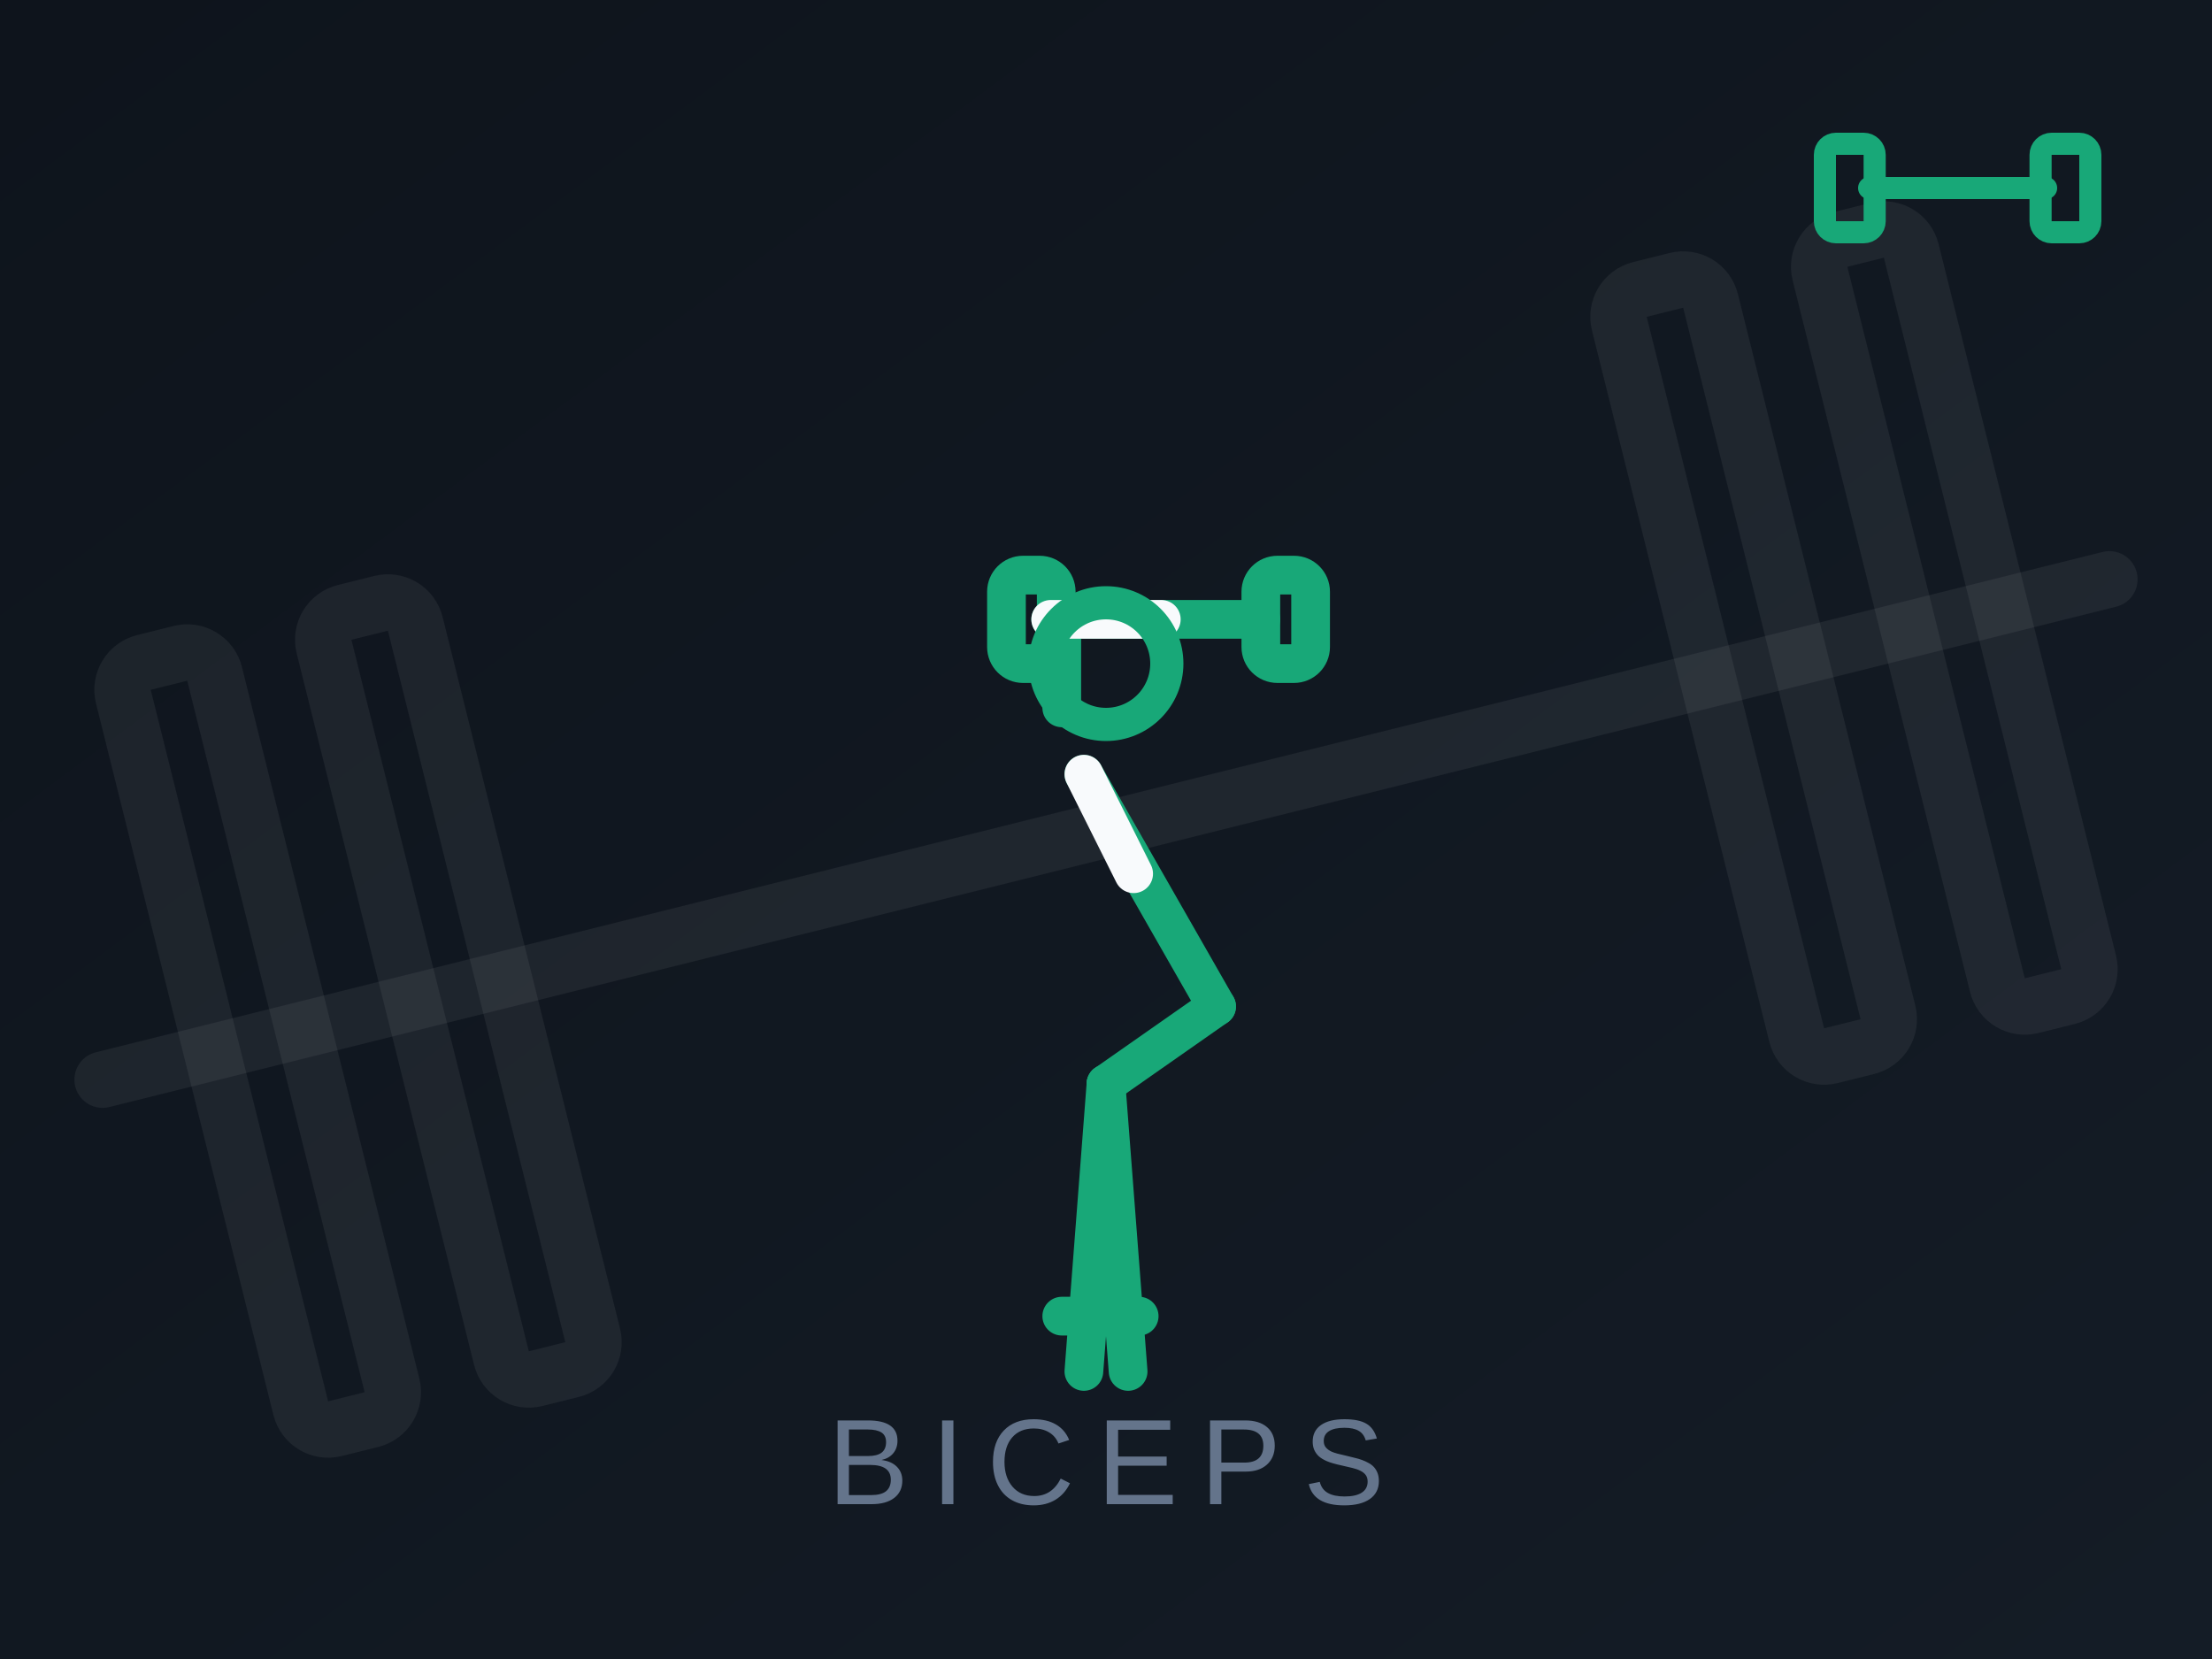
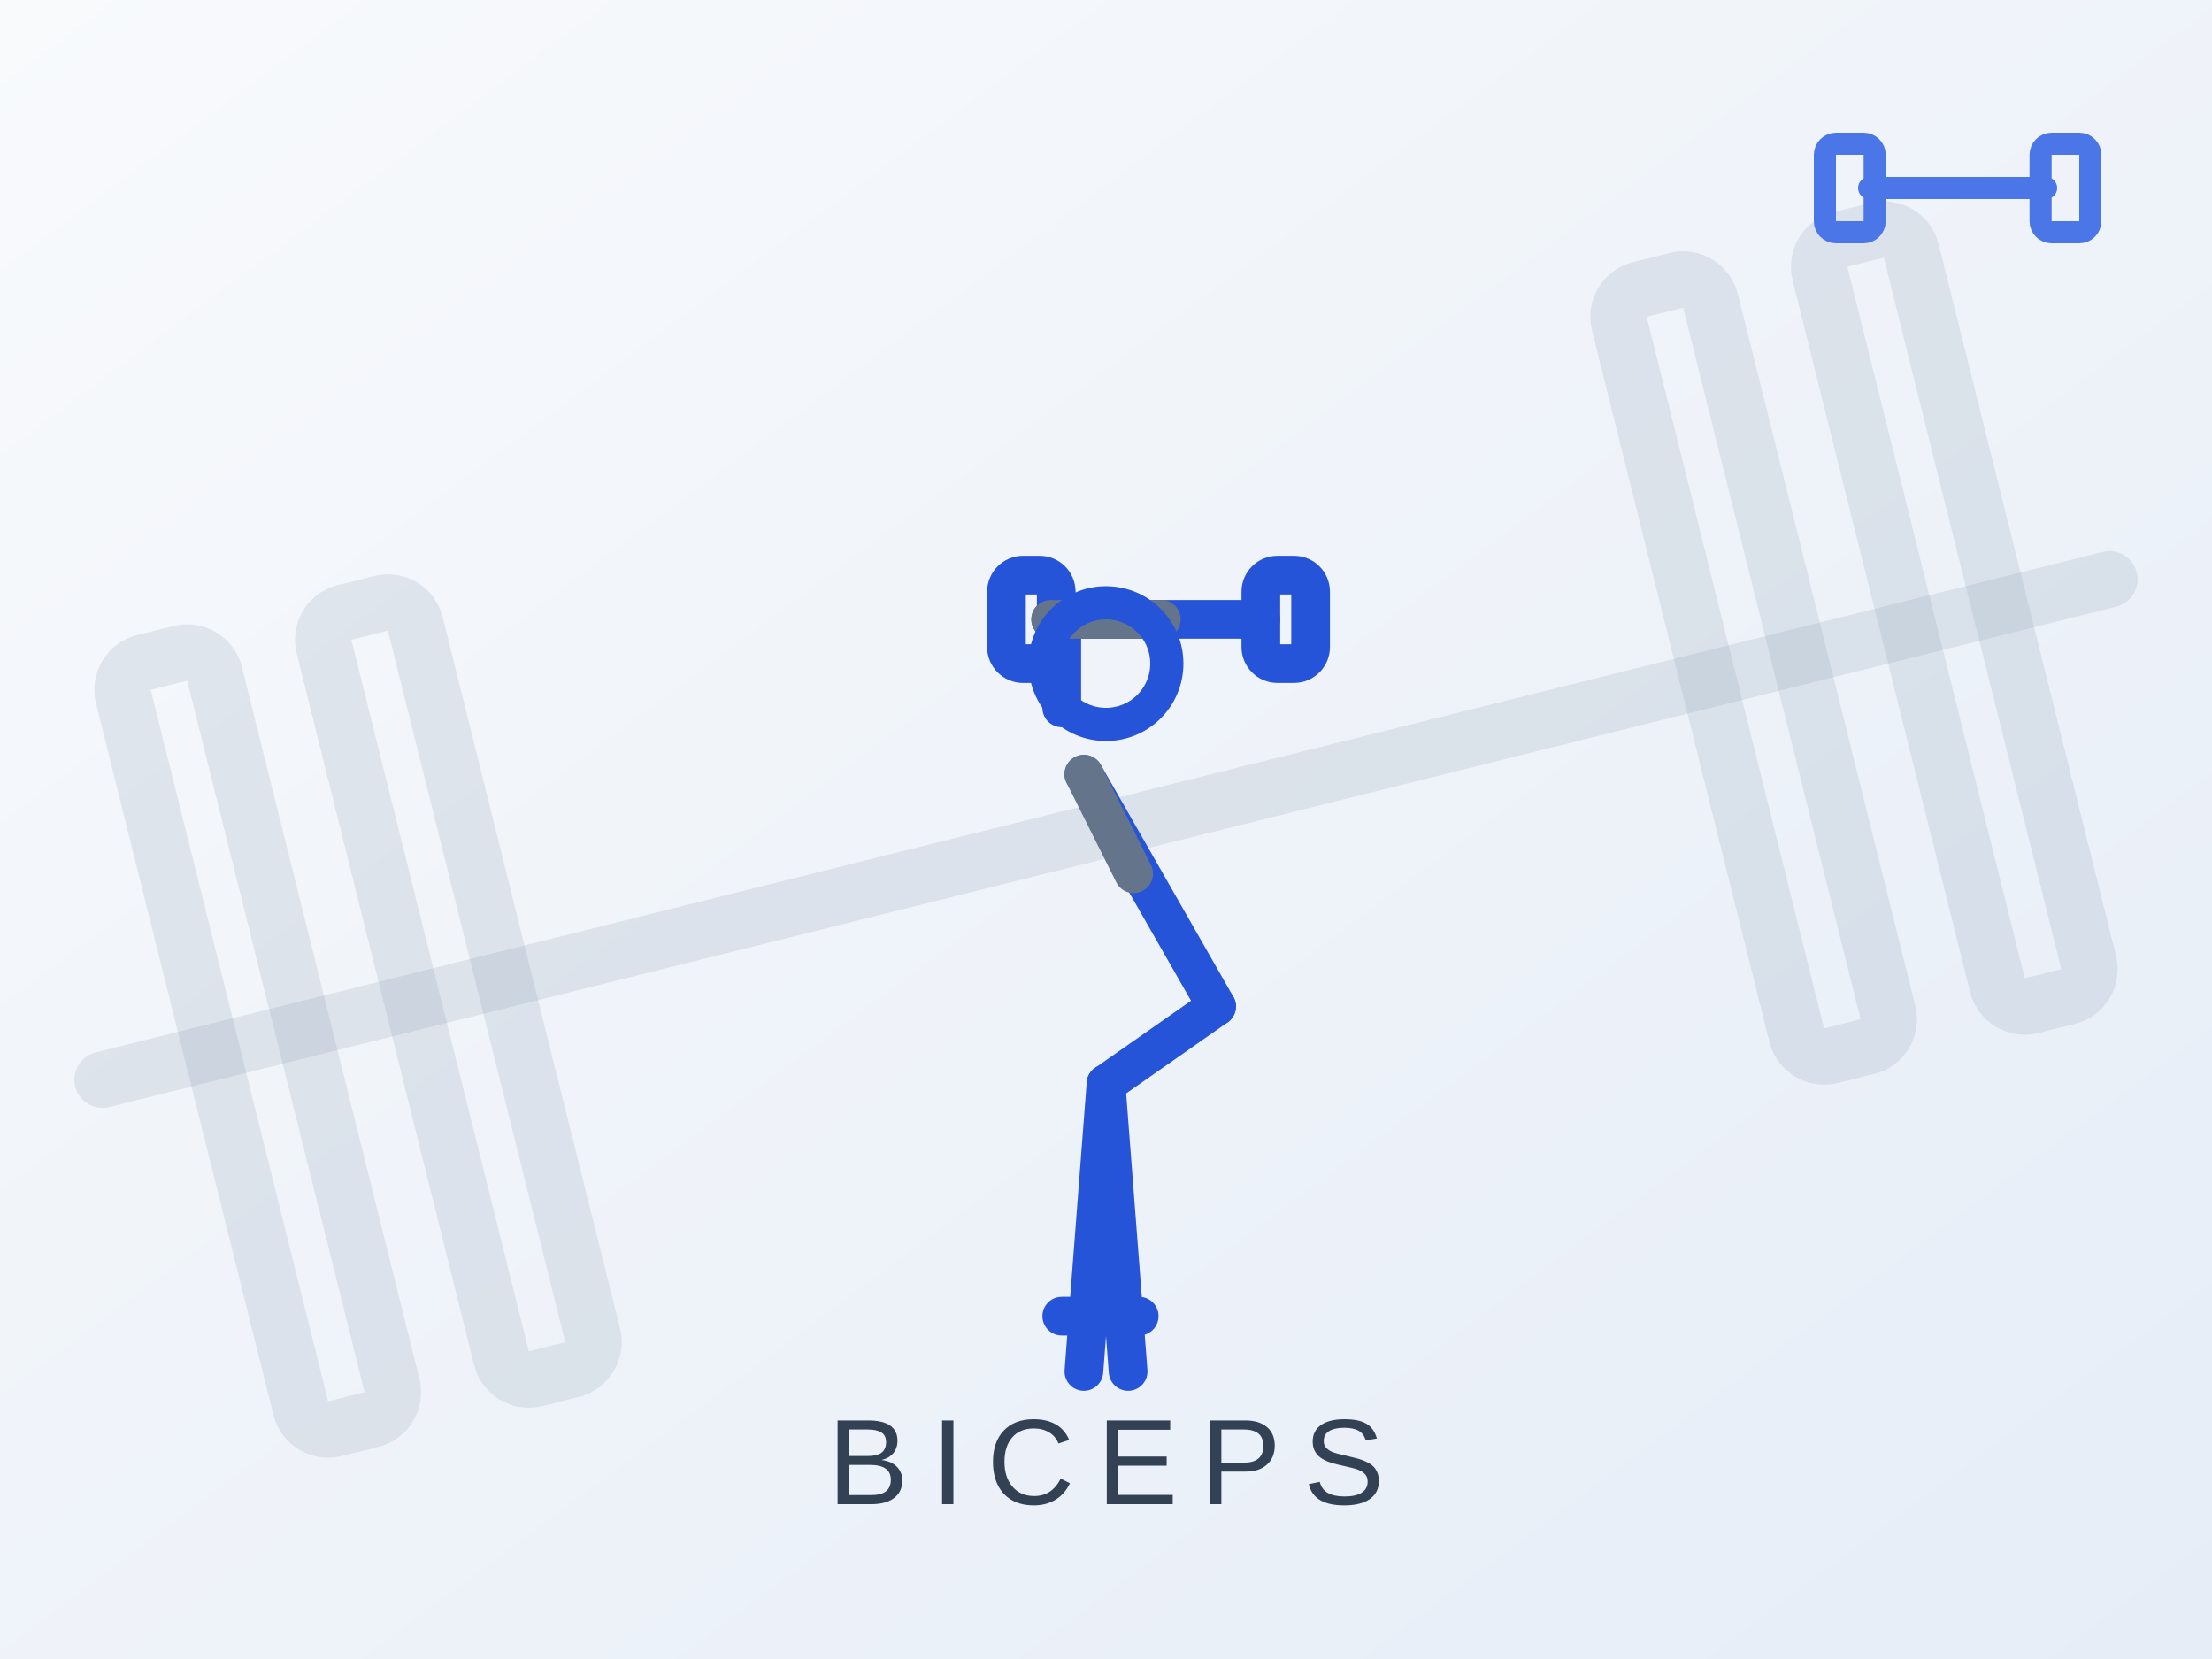
<svg xmlns="http://www.w3.org/2000/svg" viewBox="0 0 400 300" width="400" height="300">
  <defs>
    <linearGradient id="bg" x1="0" y1="0" x2="1" y2="1">
-       <stop offset="0" stop-color="#0e141c" />
-       <stop offset="1" stop-color="#141c26" />
+       <stop offset="0" stop-color="#f8fafc" />
+       <stop offset="1" stop-color="#e6edf7" />
    </linearGradient>
  </defs>
  <rect width="400" height="300" fill="url(#bg)" />
-   <g stroke="#ffffff" stroke-opacity="0.06" stroke-width="6" stroke-linecap="round" stroke-linejoin="round" fill="none" transform="translate(200,150) rotate(-14) scale(1.7)">
+   <g stroke="#94a3b8" stroke-opacity="0.22" stroke-width="6" stroke-linecap="round" stroke-linejoin="round" fill="none" transform="translate(200,150) rotate(-14) scale(1.7)">
    <line x1="-110" y1="0" x2="110" y2="0" />
    <rect x="-98" y="-42" width="10" height="84" rx="3" />
    <rect x="-76" y="-42" width="10" height="84" rx="3" />
    <rect x="66" y="-42" width="10" height="84" rx="3" />
    <rect x="88" y="-42" width="10" height="84" rx="3" />
  </g>
-   <g stroke="#18A878" stroke-width="4" fill="none" stroke-linecap="round" stroke-linejoin="round">
+   <g stroke="#4b76e8" stroke-width="4" fill="none" stroke-linecap="round" stroke-linejoin="round">
    <line x1="338" y1="34" x2="370" y2="34" />
    <rect x="330" y="26" width="9" height="16" rx="2" />
    <rect x="369" y="26" width="9" height="16" rx="2" />
  </g>
  <g fill="none" stroke-linecap="round" stroke-linejoin="round">
-     <g stroke="#18A878" stroke-width="7">
+     <g stroke="#2554d8" stroke-width="7">
      <line x1="190" y1="112" x2="228" y2="112" />
      <rect x="182" y="104" width="9" height="16" rx="3" />
      <rect x="228" y="104" width="9" height="16" rx="3" />
      <line x1="192" y1="128" x2="192" y2="112" />
      <line x1="196" y1="140" x2="220" y2="182" />
      <line x1="220" y1="182" x2="200" y2="196" />
      <line x1="200" y1="196" x2="196" y2="248" />
    </g>
-     <g stroke="#f8fafc" stroke-width="7">
+     <g stroke="#64748b" stroke-width="7">
      <line x1="190" y1="112" x2="210" y2="112" />
      <line x1="196" y1="140" x2="205" y2="158" />
    </g>
-     <circle cx="200" cy="120" r="11" stroke="#18A878" stroke-width="6" />
-     <g stroke="#18A878" stroke-width="7">
+     <circle cx="200" cy="120" r="11" stroke="#2554d8" stroke-width="6" />
+     <g stroke="#2554d8" stroke-width="7">
      <line x1="200" y1="196" x2="204" y2="248" />
      <line x1="192" y1="238" x2="206" y2="238" />
    </g>
  </g>
-   <text x="200" y="272" text-anchor="middle" font-family="Arial, Helvetica, sans-serif" font-size="22" letter-spacing="4" fill="#64748b">BICEPS</text>
+   <text x="200" y="272" text-anchor="middle" font-family="Arial, Helvetica, sans-serif" font-size="22" letter-spacing="4" fill="#334155">BICEPS</text>
</svg>
